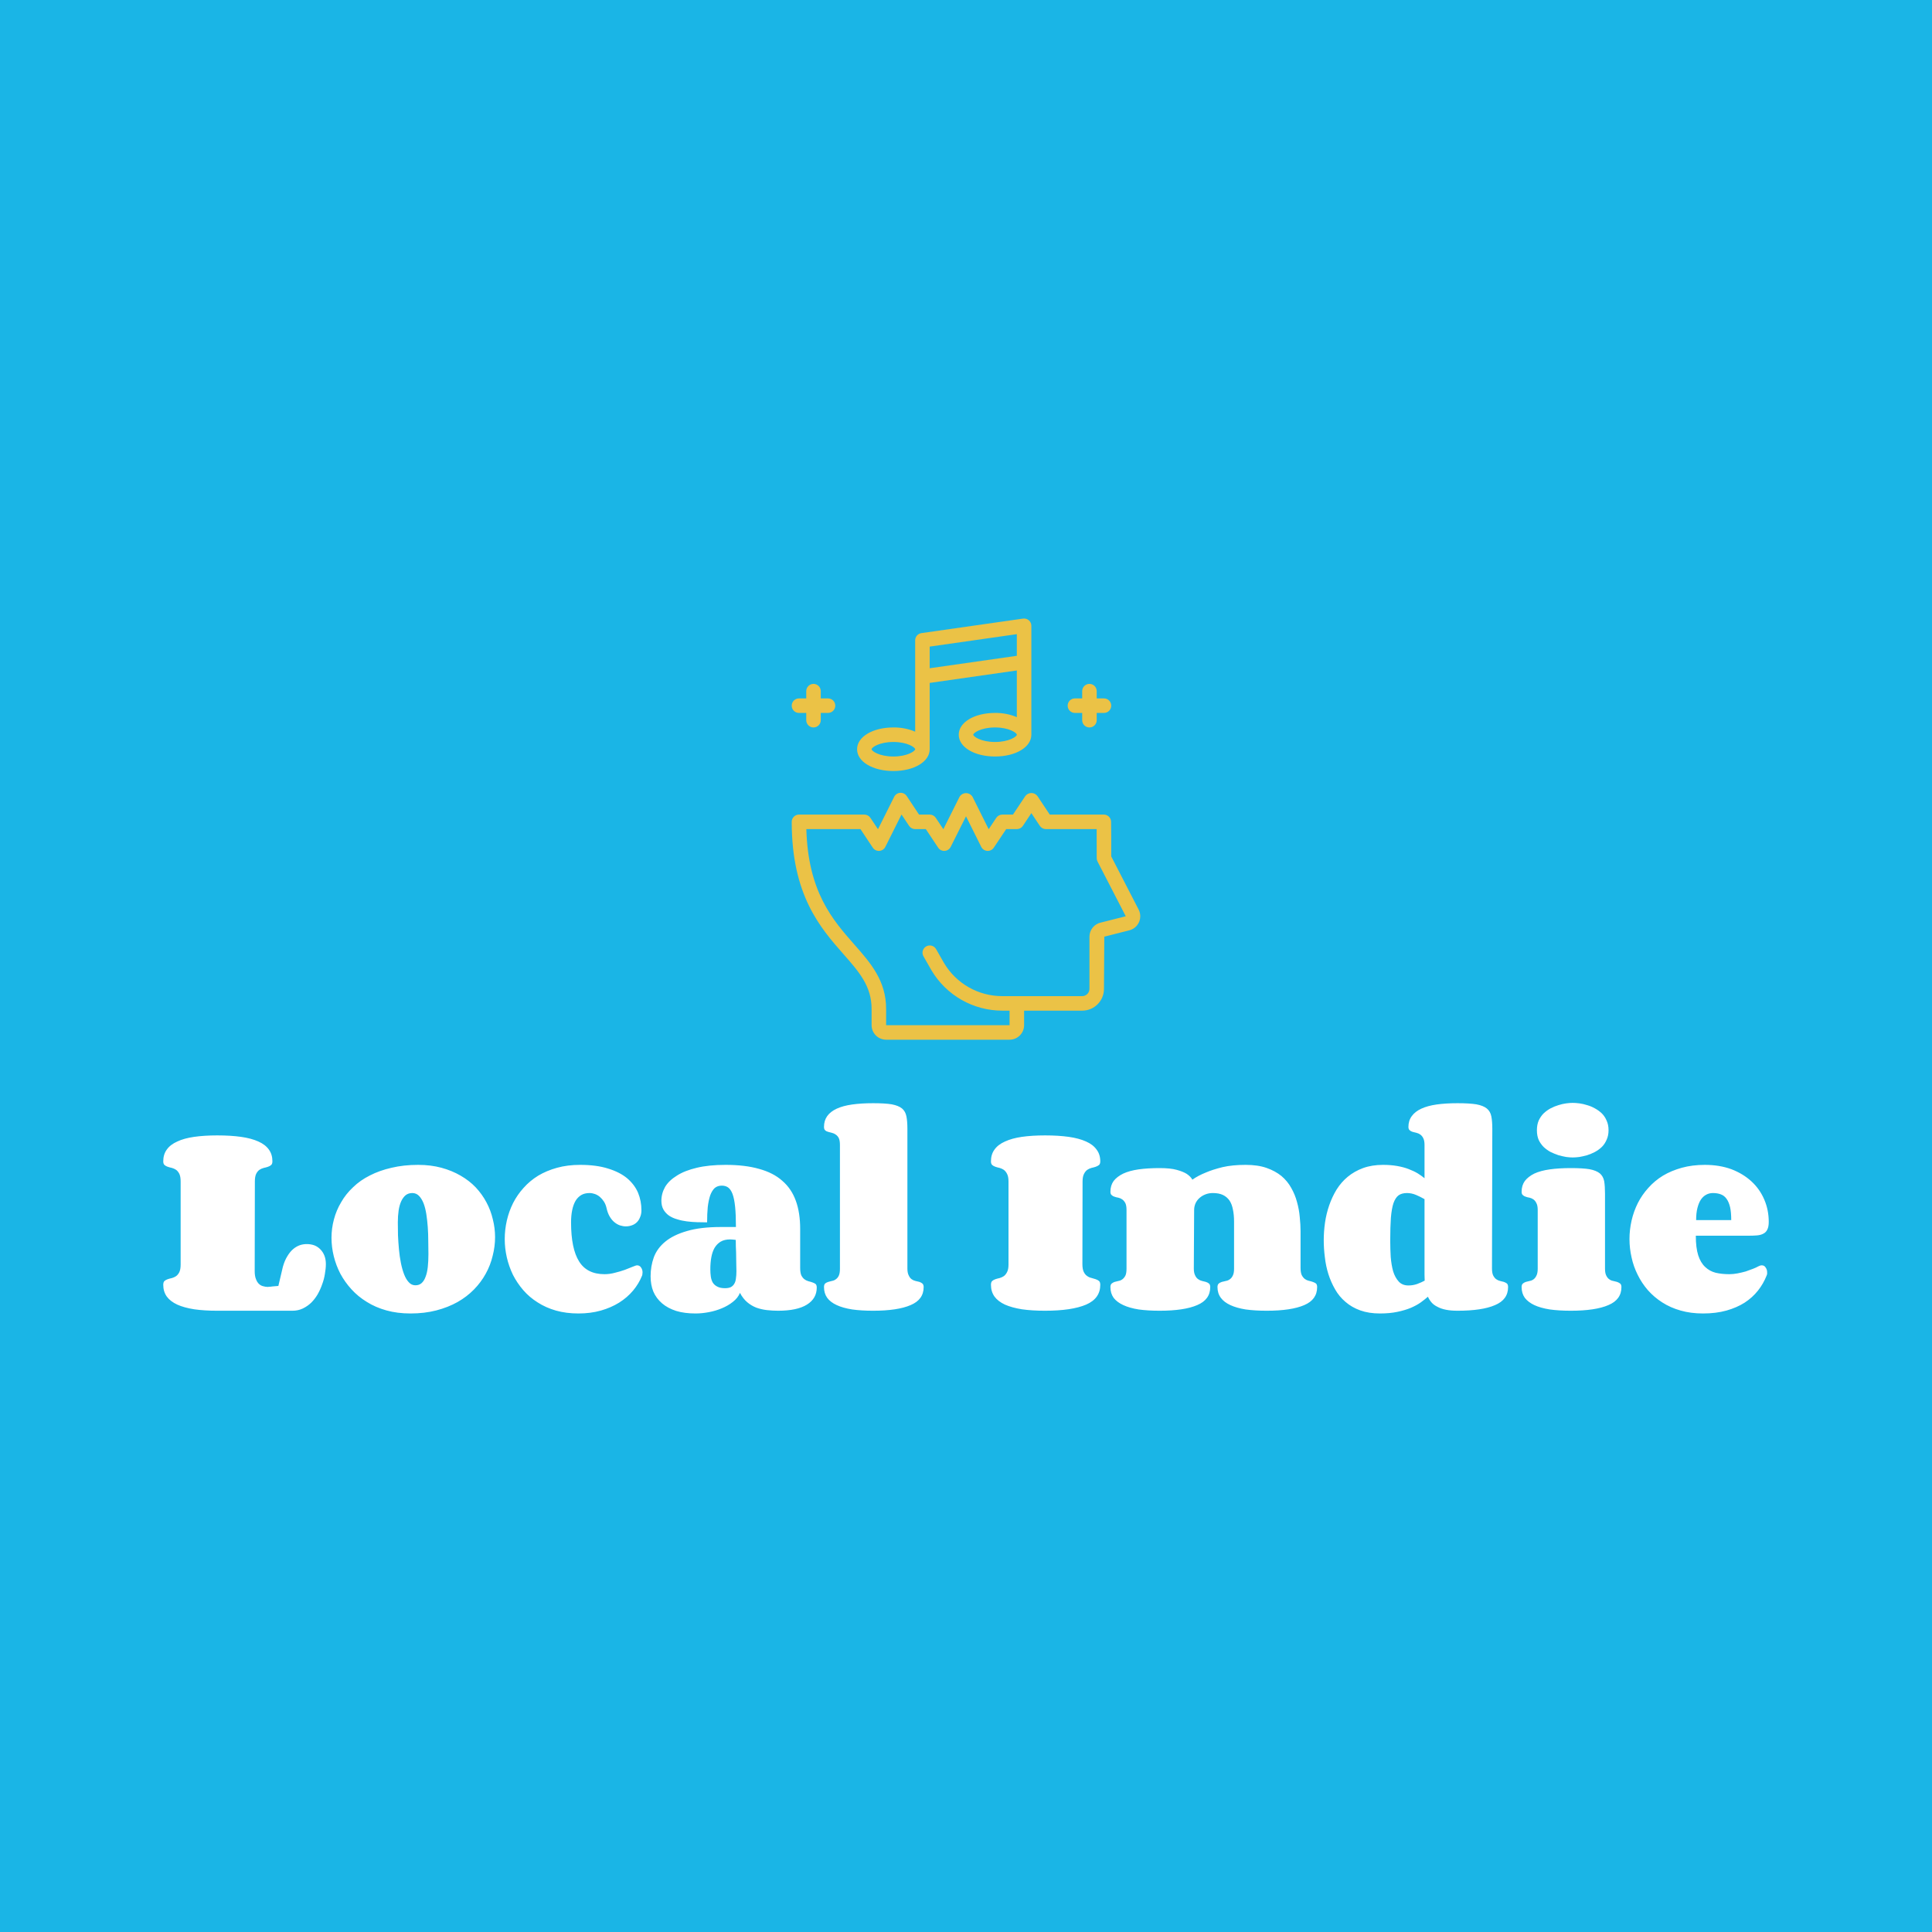
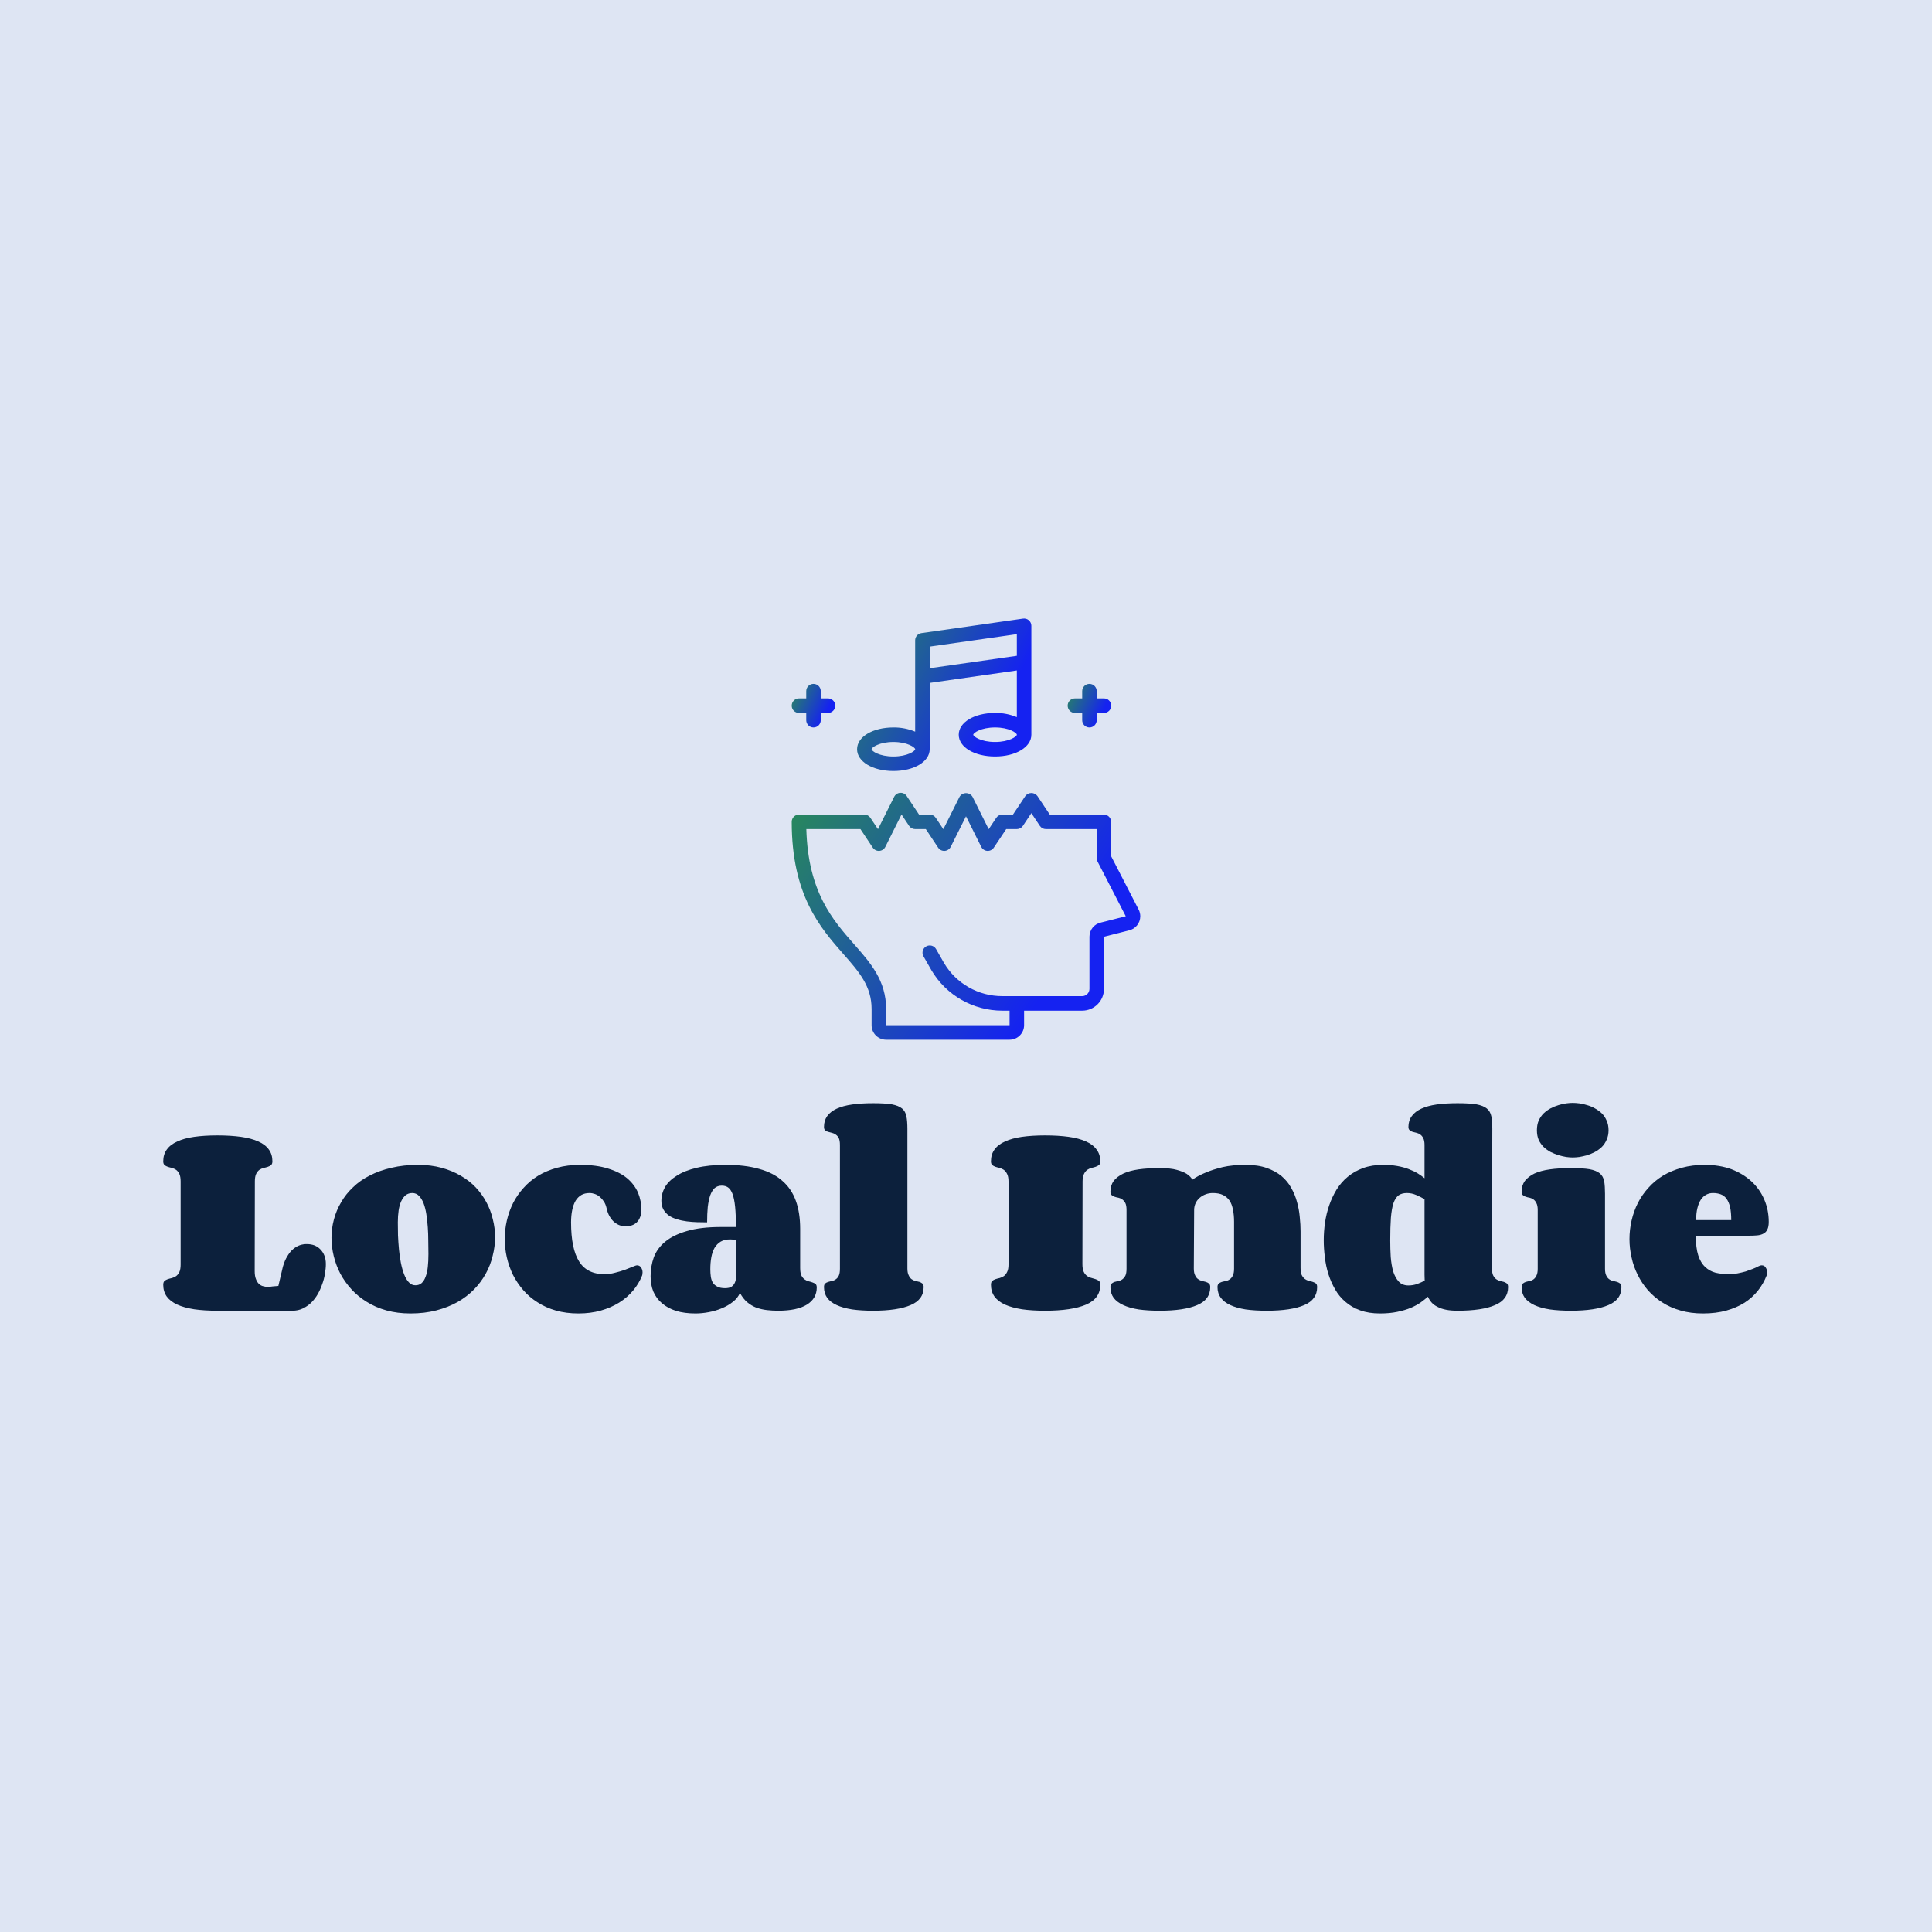
<svg xmlns="http://www.w3.org/2000/svg" data-v-1084b650="" viewBox="0 0 300 300">
-   <rect data-v-1084b650="" fill="#1AB5E6" x="0" y="0" width="300px" height="300px" class="logo-background-square" />
-   <g data-v-1084b650="" id="a0369e96-9f20-ac45-7fee-3f89a3dedb67" fill="#ffffff" transform="matrix(2.5,0,0,2.5,24.4,155.23)">
+   <rect data-v-1084b650="" fill="#DEE5F3" x="0" y="0" width="300px" height="300px" class="logo-background-square" />
+   <g data-v-1084b650="" id="ffee502e-9db0-d0d5-c37e-d7b5a58097b4" fill="#0C203C" transform="matrix(2.5,0,0,2.5,24.4,155.23)">
    <path d="M6.07 11.29L6.06 16.86L6.06 16.86Q6.06 17.17 6.14 17.36L6.14 17.36L6.14 17.36Q6.21 17.55 6.33 17.66L6.33 17.66L6.33 17.66Q6.45 17.77 6.60 17.80L6.60 17.80L6.60 17.80Q6.74 17.84 6.86 17.84L6.86 17.84L6.86 17.84Q6.88 17.84 6.90 17.84L6.90 17.84L6.90 17.84Q6.92 17.83 6.98 17.83L6.98 17.83L6.98 17.83Q7.05 17.83 7.17 17.81L7.17 17.81L7.17 17.81Q7.30 17.80 7.53 17.78L7.53 17.78L7.81 16.59L7.81 16.59Q7.92 16.20 8.09 15.93L8.09 15.93L8.09 15.93Q8.25 15.66 8.45 15.49L8.45 15.49L8.45 15.49Q8.64 15.33 8.86 15.25L8.86 15.25L8.86 15.25Q9.07 15.18 9.29 15.18L9.29 15.18L9.29 15.18Q9.55 15.18 9.77 15.26L9.77 15.26L9.77 15.26Q9.99 15.35 10.14 15.51L10.14 15.51L10.14 15.51Q10.30 15.67 10.39 15.90L10.39 15.90L10.39 15.90Q10.48 16.13 10.48 16.42L10.48 16.42L10.48 16.42Q10.48 16.70 10.42 17.03L10.42 17.03L10.42 17.03Q10.37 17.36 10.25 17.68L10.25 17.68L10.25 17.68Q10.14 18.00 9.97 18.30L9.97 18.30L9.97 18.30Q9.80 18.59 9.57 18.82L9.57 18.82L9.57 18.82Q9.34 19.04 9.05 19.18L9.05 19.18L9.05 19.18Q8.76 19.32 8.41 19.32L8.41 19.32L3.73 19.32L3.73 19.32Q2.93 19.32 2.30 19.23L2.30 19.23L2.30 19.23Q1.67 19.13 1.25 18.94L1.25 18.94L1.25 18.94Q0.82 18.74 0.60 18.44L0.60 18.44L0.60 18.44Q0.38 18.13 0.38 17.71L0.38 17.71L0.38 17.71Q0.38 17.54 0.46 17.47L0.46 17.47L0.46 17.47Q0.54 17.40 0.66 17.36L0.66 17.36L0.66 17.36Q0.78 17.32 0.92 17.29L0.92 17.29L0.92 17.29Q1.06 17.25 1.18 17.17L1.18 17.17L1.18 17.17Q1.30 17.08 1.38 16.92L1.38 16.92L1.38 16.92Q1.46 16.75 1.46 16.45L1.46 16.45L1.46 11.29L1.46 11.29Q1.46 10.99 1.38 10.82L1.38 10.82L1.38 10.82Q1.30 10.66 1.18 10.57L1.18 10.57L1.18 10.57Q1.06 10.49 0.92 10.45L0.92 10.45L0.92 10.45Q0.78 10.42 0.66 10.38L0.66 10.38L0.66 10.38Q0.54 10.34 0.46 10.27L0.46 10.27L0.46 10.27Q0.38 10.20 0.38 10.04L0.38 10.04L0.38 10.04Q0.38 9.61 0.60 9.31L0.60 9.31L0.60 9.31Q0.82 9.00 1.25 8.81L1.25 8.81L1.25 8.81Q1.67 8.61 2.30 8.52L2.30 8.52L2.30 8.52Q2.93 8.43 3.73 8.43L3.73 8.43L3.73 8.43Q4.57 8.43 5.21 8.52L5.21 8.52L5.21 8.52Q5.85 8.61 6.29 8.81L6.29 8.81L6.29 8.81Q6.72 9.00 6.94 9.31L6.94 9.31L6.94 9.31Q7.16 9.61 7.16 10.04L7.16 10.04L7.16 10.04Q7.16 10.20 7.08 10.27L7.08 10.27L7.08 10.27Q7 10.34 6.88 10.38L6.88 10.38L6.88 10.38Q6.76 10.42 6.62 10.45L6.62 10.45L6.62 10.45Q6.47 10.49 6.35 10.57L6.35 10.57L6.35 10.57Q6.23 10.66 6.15 10.82L6.15 10.82L6.15 10.82Q6.07 10.99 6.07 11.29L6.07 11.29ZM15.74 19.49L15.74 19.49L15.74 19.49Q14.92 19.49 14.24 19.30L14.24 19.30L14.24 19.30Q13.56 19.11 13.02 18.77L13.02 18.77L13.02 18.77Q12.48 18.44 12.07 17.99L12.07 17.99L12.07 17.99Q11.66 17.54 11.38 17.02L11.38 17.02L11.38 17.02Q11.11 16.50 10.97 15.93L10.97 15.93L10.97 15.93Q10.83 15.36 10.83 14.79L10.83 14.79L10.83 14.79Q10.83 14.21 10.98 13.65L10.98 13.65L10.98 13.65Q11.13 13.08 11.43 12.58L11.43 12.58L11.43 12.58Q11.72 12.07 12.17 11.65L12.17 11.65L12.17 11.65Q12.61 11.22 13.21 10.92L13.21 10.92L13.21 10.92Q13.81 10.61 14.56 10.44L14.56 10.44L14.56 10.44Q15.31 10.26 16.21 10.26L16.21 10.26L16.21 10.26Q17.00 10.26 17.66 10.44L17.66 10.44L17.66 10.44Q18.32 10.62 18.85 10.93L18.85 10.93L18.85 10.93Q19.39 11.24 19.79 11.66L19.79 11.66L19.79 11.66Q20.19 12.09 20.45 12.58L20.45 12.58L20.45 12.58Q20.72 13.08 20.85 13.64L20.85 13.64L20.85 13.64Q20.99 14.19 20.99 14.75L20.99 14.75L20.99 14.75Q20.99 15.33 20.84 15.91L20.84 15.91L20.84 15.91Q20.70 16.50 20.41 17.02L20.41 17.02L20.41 17.02Q20.12 17.55 19.68 18.00L19.68 18.00L19.68 18.00Q19.24 18.45 18.66 18.78L18.66 18.78L18.66 18.78Q18.07 19.11 17.34 19.30L17.34 19.30L17.34 19.30Q16.61 19.49 15.74 19.49ZM16.04 17.74L16.04 17.74L16.04 17.74Q16.27 17.74 16.42 17.61L16.42 17.61L16.42 17.61Q16.58 17.47 16.67 17.22L16.67 17.22L16.67 17.22Q16.77 16.97 16.81 16.61L16.81 16.61L16.81 16.61Q16.85 16.25 16.85 15.80L16.85 15.80L16.85 15.80Q16.85 15.42 16.84 14.98L16.84 14.98L16.84 14.98Q16.84 14.55 16.81 14.13L16.81 14.13L16.81 14.13Q16.78 13.71 16.72 13.32L16.72 13.32L16.72 13.32Q16.66 12.94 16.55 12.65L16.55 12.65L16.55 12.65Q16.43 12.35 16.26 12.18L16.26 12.18L16.26 12.18Q16.09 12.01 15.85 12.01L15.85 12.01L15.85 12.01Q15.61 12.01 15.44 12.14L15.44 12.14L15.44 12.14Q15.27 12.28 15.16 12.52L15.16 12.52L15.16 12.52Q15.05 12.76 15.00 13.09L15.00 13.09L15.00 13.09Q14.95 13.43 14.95 13.83L14.95 13.83L14.95 13.83Q14.95 14.21 14.96 14.64L14.96 14.64L14.96 14.64Q14.98 15.08 15.02 15.51L15.02 15.51L15.02 15.51Q15.06 15.95 15.14 16.35L15.14 16.35L15.14 16.35Q15.22 16.75 15.34 17.06L15.34 17.06L15.34 17.06Q15.46 17.37 15.63 17.55L15.63 17.55L15.63 17.55Q15.80 17.74 16.04 17.74ZM26.27 10.26L26.27 10.26L26.27 10.26Q27.29 10.26 28.01 10.49L28.01 10.49L28.01 10.49Q28.73 10.71 29.19 11.09L29.19 11.09L29.19 11.09Q29.65 11.48 29.87 11.99L29.87 11.99L29.87 11.99Q30.08 12.50 30.08 13.08L30.08 13.08L30.08 13.08Q30.08 13.32 30.00 13.50L30.00 13.50L30.00 13.50Q29.93 13.69 29.80 13.82L29.80 13.82L29.80 13.82Q29.67 13.95 29.50 14.01L29.50 14.01L29.50 14.01Q29.32 14.08 29.11 14.08L29.11 14.08L29.11 14.08Q28.94 14.08 28.75 14.02L28.75 14.02L28.75 14.02Q28.57 13.96 28.40 13.82L28.40 13.82L28.40 13.82Q28.24 13.69 28.11 13.47L28.11 13.47L28.11 13.47Q27.98 13.25 27.91 12.93L27.91 12.93L27.91 12.93Q27.86 12.71 27.75 12.54L27.75 12.54L27.75 12.54Q27.64 12.37 27.50 12.25L27.50 12.25L27.50 12.25Q27.36 12.13 27.19 12.07L27.19 12.07L27.19 12.07Q27.02 12.01 26.86 12.01L26.86 12.01L26.86 12.01Q26.56 12.01 26.35 12.13L26.35 12.13L26.35 12.13Q26.13 12.26 25.99 12.49L25.99 12.49L25.99 12.49Q25.85 12.73 25.78 13.07L25.78 13.07L25.78 13.07Q25.71 13.41 25.71 13.83L25.71 13.83L25.71 13.83Q25.71 15.47 26.21 16.26L26.21 16.26L26.21 16.26Q26.70 17.05 27.79 17.05L27.79 17.05L27.79 17.05Q28.11 17.05 28.44 16.96L28.44 16.96L28.44 16.96Q28.77 16.88 29.05 16.78L29.05 16.78L29.05 16.78Q29.33 16.67 29.53 16.59L29.53 16.59L29.53 16.59Q29.74 16.50 29.81 16.50L29.81 16.50L29.81 16.50Q29.97 16.50 30.06 16.64L30.06 16.64L30.06 16.64Q30.15 16.77 30.15 16.94L30.15 16.94L30.15 16.94Q30.15 16.99 30.14 17.04L30.14 17.04L30.14 17.04Q30.14 17.09 30.12 17.14L30.12 17.14L30.12 17.14Q29.92 17.64 29.56 18.07L29.56 18.07L29.56 18.07Q29.20 18.50 28.69 18.82L28.69 18.82L28.69 18.82Q28.19 19.13 27.56 19.31L27.56 19.31L27.56 19.31Q26.92 19.49 26.17 19.49L26.17 19.49L26.17 19.49Q25.41 19.49 24.77 19.31L24.77 19.31L24.77 19.31Q24.14 19.13 23.63 18.80L23.63 18.80L23.63 18.80Q23.12 18.48 22.74 18.04L22.74 18.04L22.74 18.04Q22.36 17.60 22.10 17.09L22.10 17.09L22.10 17.09Q21.85 16.57 21.72 16.01L21.72 16.01L21.72 16.01Q21.59 15.44 21.59 14.87L21.59 14.87L21.59 14.87Q21.59 14.29 21.72 13.72L21.72 13.72L21.72 13.72Q21.85 13.15 22.11 12.63L22.11 12.63L22.11 12.63Q22.37 12.12 22.76 11.69L22.76 11.69L22.76 11.69Q23.15 11.25 23.67 10.93L23.67 10.93L23.67 10.93Q24.19 10.62 24.84 10.44L24.84 10.44L24.84 10.44Q25.49 10.26 26.27 10.26ZM35.27 17.92L35.27 17.92L35.27 17.92Q35.50 17.92 35.64 17.85L35.64 17.85L35.64 17.85Q35.78 17.77 35.85 17.64L35.85 17.64L35.85 17.64Q35.93 17.51 35.95 17.31L35.95 17.31L35.95 17.31Q35.98 17.12 35.98 16.87L35.98 16.87L35.98 16.87Q35.98 16.66 35.97 16.33L35.97 16.33L35.97 16.33Q35.96 16.00 35.96 15.69L35.96 15.69L35.96 15.69Q35.94 15.32 35.94 14.92L35.94 14.92L35.94 14.92Q35.84 14.91 35.76 14.90L35.76 14.90L35.76 14.90Q35.67 14.89 35.59 14.89L35.59 14.89L35.59 14.89Q35.24 14.89 35.00 15.03L35.00 15.03L35.00 15.03Q34.77 15.17 34.62 15.42L34.62 15.42L34.62 15.42Q34.48 15.67 34.42 16.01L34.42 16.01L34.42 16.01Q34.36 16.34 34.36 16.74L34.36 16.74L34.36 16.74Q34.36 16.98 34.39 17.20L34.39 17.20L34.39 17.20Q34.42 17.41 34.51 17.57L34.51 17.57L34.51 17.57Q34.61 17.73 34.79 17.82L34.79 17.82L34.79 17.82Q34.97 17.92 35.27 17.92ZM38.57 19.32L38.57 19.32L38.57 19.32Q38.22 19.32 37.87 19.28L37.87 19.28L37.87 19.28Q37.53 19.24 37.22 19.13L37.22 19.13L37.22 19.13Q36.91 19.01 36.65 18.79L36.65 18.79L36.65 18.79Q36.39 18.57 36.20 18.21L36.20 18.21L36.20 18.21Q36.07 18.53 35.76 18.77L35.76 18.77L35.76 18.77Q35.46 19.01 35.07 19.17L35.07 19.17L35.07 19.17Q34.69 19.33 34.26 19.41L34.26 19.41L34.26 19.41Q33.83 19.49 33.44 19.49L33.44 19.49L33.44 19.49Q32.75 19.49 32.23 19.33L32.23 19.33L32.23 19.33Q31.71 19.16 31.36 18.86L31.36 18.86L31.36 18.86Q31.00 18.55 30.82 18.13L30.82 18.13L30.82 18.13Q30.65 17.71 30.65 17.18L30.65 17.18L30.65 17.18Q30.65 16.56 30.85 16.00L30.85 16.00L30.85 16.00Q31.06 15.44 31.56 15.03L31.56 15.03L31.56 15.03Q32.07 14.61 32.91 14.37L32.91 14.37L32.91 14.37Q33.75 14.12 35.01 14.12L35.01 14.12L35.95 14.12L35.95 14.12Q35.95 13.36 35.90 12.87L35.90 12.87L35.90 12.87Q35.85 12.37 35.74 12.07L35.74 12.07L35.74 12.07Q35.63 11.78 35.46 11.66L35.46 11.66L35.46 11.66Q35.30 11.55 35.07 11.55L35.07 11.55L35.07 11.55Q34.81 11.55 34.63 11.70L34.63 11.70L34.63 11.70Q34.46 11.86 34.35 12.16L34.35 12.16L34.35 12.16Q34.25 12.46 34.20 12.88L34.20 12.88L34.20 12.88Q34.16 13.30 34.16 13.83L34.16 13.83L34.16 13.83Q33.87 13.83 33.54 13.82L33.54 13.82L33.54 13.82Q33.22 13.81 32.90 13.77L32.90 13.77L32.90 13.77Q32.58 13.73 32.30 13.64L32.30 13.64L32.30 13.64Q32.01 13.56 31.79 13.41L31.79 13.41L31.79 13.41Q31.58 13.26 31.45 13.04L31.45 13.04L31.45 13.04Q31.32 12.81 31.32 12.49L31.32 12.49L31.32 12.49Q31.32 12.04 31.55 11.63L31.55 11.63L31.55 11.63Q31.79 11.23 32.28 10.93L32.28 10.93L32.28 10.93Q32.76 10.62 33.52 10.44L33.52 10.44L33.52 10.44Q34.27 10.26 35.31 10.26L35.31 10.26L35.31 10.26Q36.52 10.26 37.39 10.51L37.39 10.51L37.39 10.51Q38.27 10.75 38.83 11.25L38.83 11.25L38.83 11.25Q39.40 11.74 39.67 12.49L39.67 12.49L39.67 12.49Q39.94 13.23 39.94 14.24L39.94 14.24L39.94 16.66L39.94 16.66Q39.94 16.95 40.01 17.12L40.01 17.12L40.01 17.12Q40.09 17.28 40.21 17.37L40.21 17.37L40.21 17.37Q40.32 17.45 40.46 17.49L40.46 17.49L40.46 17.49Q40.59 17.52 40.70 17.56L40.70 17.56L40.70 17.56Q40.82 17.60 40.90 17.66L40.90 17.66L40.90 17.66Q40.97 17.73 40.97 17.88L40.97 17.88L40.97 17.88Q40.97 18.56 40.36 18.94L40.36 18.94L40.36 18.94Q39.75 19.32 38.57 19.32ZM46.60 8.02L46.60 16.69L46.60 16.69Q46.60 16.97 46.68 17.12L46.68 17.12L46.68 17.12Q46.75 17.28 46.86 17.36L46.86 17.36L46.86 17.36Q46.97 17.44 47.10 17.47L47.10 17.47L47.10 17.47Q47.24 17.50 47.35 17.53L47.35 17.53L47.35 17.53Q47.46 17.57 47.53 17.63L47.53 17.63L47.53 17.63Q47.61 17.70 47.61 17.85L47.61 17.85L47.61 17.85Q47.61 18.63 46.80 18.97L46.80 18.97L46.80 18.97Q45.99 19.32 44.47 19.32L44.47 19.32L44.47 19.32Q43.74 19.32 43.17 19.24L43.17 19.24L43.17 19.24Q42.60 19.15 42.21 18.97L42.21 18.97L42.21 18.97Q41.82 18.79 41.62 18.52L41.62 18.52L41.62 18.52Q41.42 18.24 41.42 17.85L41.42 17.85L41.42 17.85Q41.42 17.70 41.49 17.63L41.49 17.63L41.49 17.63Q41.56 17.57 41.68 17.53L41.68 17.53L41.68 17.53Q41.79 17.50 41.91 17.47L41.91 17.47L41.91 17.47Q42.04 17.45 42.15 17.37L42.15 17.37L42.15 17.37Q42.27 17.29 42.34 17.14L42.34 17.14L42.34 17.14Q42.41 16.99 42.41 16.71L42.41 16.71L42.41 9.03L42.41 9.03Q42.41 8.75 42.34 8.60L42.34 8.60L42.34 8.60Q42.27 8.46 42.15 8.38L42.15 8.38L42.15 8.38Q42.04 8.30 41.91 8.27L41.91 8.27L41.91 8.27Q41.79 8.24 41.68 8.21L41.68 8.21L41.68 8.21Q41.56 8.18 41.49 8.11L41.49 8.11L41.49 8.11Q41.42 8.05 41.42 7.90L41.42 7.90L41.42 7.90Q41.42 7.51 41.62 7.23L41.62 7.23L41.62 7.23Q41.82 6.95 42.21 6.77L42.21 6.77L42.21 6.77Q42.60 6.59 43.17 6.51L43.17 6.51L43.17 6.51Q43.74 6.43 44.47 6.43L44.47 6.43L44.47 6.43Q45.21 6.43 45.63 6.50L45.63 6.50L45.63 6.50Q46.05 6.58 46.27 6.76L46.27 6.76L46.27 6.76Q46.48 6.94 46.54 7.25L46.54 7.25L46.54 7.25Q46.60 7.55 46.60 8.02L46.60 8.02ZM57.48 11.29L57.47 16.42L57.47 16.42Q57.47 16.73 57.55 16.90L57.55 16.90L57.55 16.90Q57.63 17.07 57.76 17.16L57.76 17.16L57.76 17.16Q57.88 17.25 58.02 17.28L58.02 17.28L58.02 17.28Q58.17 17.32 58.29 17.36L58.29 17.36L58.29 17.36Q58.41 17.40 58.50 17.47L58.50 17.47L58.50 17.47Q58.58 17.54 58.58 17.71L58.58 17.71L58.58 17.71Q58.58 18.56 57.70 18.94L57.70 18.94L57.70 18.94Q56.81 19.32 55.15 19.32L55.15 19.32L55.15 19.32Q54.34 19.32 53.71 19.23L53.71 19.23L53.71 19.23Q53.09 19.13 52.66 18.94L52.66 18.94L52.66 18.94Q52.23 18.74 52.01 18.44L52.01 18.44L52.01 18.44Q51.79 18.13 51.79 17.71L51.79 17.71L51.79 17.71Q51.79 17.54 51.87 17.47L51.87 17.47L51.87 17.47Q51.95 17.40 52.07 17.36L52.07 17.36L52.07 17.36Q52.19 17.32 52.33 17.29L52.33 17.29L52.33 17.29Q52.47 17.25 52.59 17.17L52.59 17.17L52.59 17.17Q52.71 17.08 52.79 16.92L52.79 16.92L52.79 16.92Q52.88 16.75 52.88 16.45L52.88 16.45L52.88 11.29L52.88 11.29Q52.88 10.99 52.79 10.82L52.79 10.82L52.79 10.82Q52.71 10.66 52.59 10.57L52.59 10.57L52.59 10.57Q52.47 10.49 52.33 10.45L52.33 10.45L52.33 10.45Q52.19 10.42 52.07 10.38L52.07 10.38L52.07 10.38Q51.95 10.34 51.87 10.27L51.87 10.27L51.87 10.27Q51.79 10.20 51.79 10.04L51.79 10.04L51.79 10.04Q51.79 9.61 52.01 9.31L52.01 9.31L52.01 9.31Q52.23 9.00 52.66 8.81L52.66 8.81L52.66 8.81Q53.09 8.61 53.71 8.52L53.71 8.52L53.71 8.52Q54.34 8.43 55.15 8.43L55.15 8.43L55.15 8.43Q55.98 8.43 56.62 8.52L56.62 8.52L56.62 8.52Q57.26 8.61 57.70 8.81L57.70 8.81L57.70 8.81Q58.13 9.00 58.35 9.31L58.35 9.31L58.35 9.31Q58.58 9.61 58.58 10.04L58.58 10.04L58.58 10.04Q58.58 10.20 58.50 10.27L58.50 10.27L58.50 10.27Q58.41 10.34 58.29 10.38L58.29 10.38L58.29 10.38Q58.17 10.42 58.03 10.45L58.03 10.45L58.03 10.45Q57.89 10.49 57.77 10.57L57.77 10.57L57.77 10.57Q57.65 10.66 57.57 10.82L57.57 10.82L57.57 10.82Q57.48 10.99 57.48 11.29L57.48 11.29ZM64.41 13.06L64.39 16.69L64.39 16.69Q64.39 16.97 64.47 17.12L64.47 17.12L64.47 17.12Q64.54 17.28 64.66 17.36L64.66 17.36L64.66 17.36Q64.77 17.44 64.90 17.47L64.90 17.47L64.90 17.47Q65.03 17.50 65.14 17.53L65.14 17.53L65.14 17.53Q65.26 17.57 65.33 17.63L65.33 17.63L65.33 17.63Q65.41 17.70 65.41 17.85L65.41 17.85L65.41 17.85Q65.41 18.63 64.60 18.97L64.60 18.97L64.60 18.97Q63.79 19.32 62.27 19.32L62.27 19.32L62.27 19.32Q61.53 19.32 60.96 19.24L60.96 19.24L60.96 19.24Q60.40 19.15 60.01 18.97L60.01 18.97L60.01 18.97Q59.62 18.79 59.41 18.52L59.41 18.52L59.41 18.52Q59.21 18.24 59.21 17.85L59.21 17.85L59.21 17.85Q59.21 17.70 59.29 17.63L59.29 17.63L59.29 17.63Q59.36 17.57 59.47 17.53L59.47 17.53L59.47 17.53Q59.58 17.50 59.71 17.47L59.71 17.47L59.71 17.47Q59.84 17.45 59.95 17.37L59.95 17.37L59.95 17.37Q60.06 17.29 60.14 17.14L60.14 17.14L60.14 17.14Q60.21 16.99 60.21 16.71L60.21 16.71L60.21 13.06L60.21 13.06Q60.21 12.79 60.14 12.64L60.14 12.64L60.14 12.64Q60.06 12.49 59.95 12.41L59.95 12.41L59.95 12.41Q59.84 12.33 59.71 12.30L59.71 12.30L59.71 12.30Q59.58 12.28 59.47 12.24L59.47 12.24L59.47 12.24Q59.36 12.21 59.29 12.14L59.29 12.14L59.29 12.14Q59.21 12.08 59.21 11.93L59.21 11.93L59.21 11.93Q59.21 11.54 59.41 11.26L59.41 11.26L59.41 11.26Q59.62 10.99 60.01 10.80L60.01 10.80L60.01 10.80Q60.40 10.62 60.96 10.54L60.96 10.54L60.96 10.54Q61.53 10.46 62.27 10.46L62.27 10.46L62.27 10.46Q62.94 10.46 63.33 10.57L63.33 10.57L63.33 10.57Q63.73 10.68 63.95 10.82L63.95 10.82L63.95 10.82Q64.20 10.99 64.30 11.18L64.30 11.18L64.30 11.18Q64.65 10.93 65.15 10.73L65.15 10.73L65.15 10.73Q65.57 10.55 66.18 10.40L66.18 10.40L66.18 10.40Q66.79 10.26 67.61 10.26L67.61 10.26L67.61 10.26Q68.37 10.26 68.91 10.45L68.91 10.45L68.91 10.45Q69.45 10.64 69.83 10.95L69.83 10.95L69.83 10.95Q70.21 11.27 70.44 11.69L70.44 11.69L70.44 11.69Q70.68 12.11 70.80 12.57L70.80 12.57L70.80 12.57Q70.93 13.03 70.97 13.50L70.97 13.50L70.97 13.50Q71.02 13.97 71.02 14.39L71.02 14.39L71.02 16.65L71.02 16.65Q71.02 16.94 71.09 17.10L71.09 17.10L71.09 17.10Q71.17 17.26 71.29 17.35L71.29 17.35L71.29 17.35Q71.40 17.43 71.53 17.46L71.53 17.46L71.53 17.46Q71.67 17.49 71.78 17.53L71.78 17.53L71.78 17.53Q71.90 17.57 71.98 17.63L71.98 17.63L71.98 17.63Q72.05 17.70 72.05 17.85L72.05 17.85L72.05 17.85Q72.05 18.63 71.25 18.97L71.25 18.97L71.25 18.97Q70.44 19.32 68.92 19.32L68.92 19.32L68.92 19.32Q68.18 19.32 67.61 19.24L67.61 19.24L67.61 19.24Q67.05 19.15 66.66 18.97L66.66 18.97L66.66 18.97Q66.27 18.79 66.07 18.52L66.07 18.52L66.07 18.52Q65.86 18.24 65.86 17.85L65.86 17.85L65.86 17.85Q65.86 17.70 65.94 17.63L65.94 17.63L65.94 17.63Q66.01 17.57 66.13 17.53L66.13 17.53L66.13 17.53Q66.25 17.50 66.38 17.47L66.38 17.47L66.38 17.47Q66.51 17.45 66.62 17.37L66.62 17.37L66.62 17.37Q66.74 17.29 66.81 17.14L66.81 17.14L66.81 17.14Q66.89 16.99 66.89 16.71L66.89 16.71L66.89 13.79L66.89 13.79Q66.89 13.37 66.82 13.04L66.82 13.04L66.82 13.04Q66.76 12.71 66.61 12.48L66.61 12.48L66.61 12.48Q66.45 12.25 66.20 12.13L66.20 12.13L66.20 12.13Q65.95 12.01 65.57 12.01L65.57 12.01L65.57 12.01Q65.33 12.01 65.12 12.09L65.12 12.09L65.12 12.09Q64.91 12.17 64.75 12.31L64.75 12.31L64.75 12.31Q64.59 12.45 64.50 12.64L64.50 12.64L64.50 12.64Q64.41 12.84 64.41 13.06L64.41 13.06ZM82.93 8.02L82.91 16.69L82.91 16.69Q82.91 16.97 82.98 17.12L82.98 17.12L82.98 17.12Q83.06 17.28 83.17 17.36L83.17 17.36L83.17 17.36Q83.28 17.44 83.41 17.47L83.41 17.47L83.41 17.47Q83.54 17.50 83.65 17.53L83.65 17.53L83.65 17.53Q83.76 17.57 83.84 17.63L83.84 17.63L83.84 17.63Q83.91 17.70 83.91 17.85L83.91 17.85L83.91 17.85Q83.91 18.63 83.10 18.97L83.10 18.97L83.10 18.97Q82.30 19.32 80.77 19.32L80.77 19.32L80.77 19.32Q80.36 19.32 80.06 19.26L80.06 19.26L80.06 19.26Q79.75 19.20 79.53 19.08L79.53 19.08L79.53 19.08Q79.30 18.97 79.16 18.81L79.16 18.81L79.16 18.81Q79.02 18.65 78.93 18.45L78.93 18.45L78.93 18.45Q78.75 18.61 78.49 18.80L78.49 18.80L78.49 18.80Q78.24 18.98 77.87 19.14L77.87 19.14L77.87 19.14Q77.51 19.29 77.03 19.39L77.03 19.39L77.03 19.39Q76.56 19.49 75.95 19.49L75.95 19.49L75.95 19.49Q75.26 19.49 74.73 19.30L74.73 19.30L74.73 19.30Q74.20 19.11 73.81 18.77L73.81 18.77L73.81 18.77Q73.42 18.44 73.17 18.00L73.17 18.00L73.17 18.00Q72.91 17.55 72.75 17.05L72.75 17.05L72.75 17.05Q72.59 16.54 72.53 16.00L72.53 16.00L72.53 16.00Q72.46 15.46 72.46 14.94L72.46 14.94L72.46 14.94Q72.46 14.40 72.54 13.84L72.54 13.84L72.54 13.84Q72.62 13.29 72.80 12.77L72.80 12.77L72.80 12.77Q72.98 12.25 73.26 11.79L73.26 11.79L73.26 11.79Q73.55 11.33 73.95 11.00L73.95 11.00L73.95 11.00Q74.36 10.66 74.90 10.46L74.90 10.46L74.90 10.46Q75.45 10.26 76.14 10.26L76.14 10.26L76.14 10.26Q76.62 10.26 77.02 10.33L77.02 10.33L77.02 10.33Q77.42 10.40 77.73 10.52L77.73 10.52L77.73 10.52Q78.05 10.64 78.30 10.79L78.30 10.79L78.30 10.79Q78.54 10.94 78.72 11.09L78.72 11.09L78.72 9.03L78.72 9.03Q78.72 8.75 78.64 8.60L78.64 8.60L78.64 8.60Q78.57 8.46 78.46 8.38L78.46 8.38L78.46 8.38Q78.35 8.30 78.22 8.27L78.22 8.27L78.22 8.27Q78.09 8.24 77.98 8.21L77.98 8.21L77.98 8.21Q77.87 8.18 77.80 8.11L77.80 8.11L77.80 8.11Q77.72 8.05 77.72 7.90L77.72 7.90L77.72 7.90Q77.72 7.51 77.93 7.23L77.93 7.23L77.93 7.23Q78.13 6.95 78.52 6.77L78.52 6.77L78.52 6.77Q78.91 6.59 79.47 6.51L79.47 6.51L79.47 6.51Q80.04 6.43 80.77 6.43L80.77 6.43L80.77 6.43Q81.51 6.43 81.94 6.50L81.94 6.50L81.94 6.50Q82.37 6.58 82.59 6.76L82.59 6.76L82.59 6.76Q82.81 6.94 82.87 7.25L82.87 7.25L82.87 7.25Q82.93 7.55 82.93 8.02L82.93 8.02ZM77.72 17.75L77.72 17.75L77.72 17.75Q78.00 17.75 78.26 17.66L78.26 17.66L78.26 17.66Q78.53 17.56 78.73 17.45L78.73 17.45L78.73 17.45Q78.72 17.27 78.72 17.09L78.72 17.09L78.72 17.09Q78.72 16.91 78.72 16.71L78.72 16.71L78.72 12.39L78.72 12.39Q78.48 12.25 78.20 12.13L78.20 12.13L78.20 12.13Q77.92 12.01 77.63 12.01L77.63 12.01L77.63 12.01Q77.31 12.01 77.11 12.15L77.11 12.15L77.11 12.15Q76.91 12.30 76.79 12.64L76.79 12.64L76.79 12.64Q76.68 12.97 76.63 13.55L76.63 13.55L76.63 13.55Q76.59 14.12 76.59 14.96L76.59 14.96L76.59 14.96Q76.59 15.48 76.62 15.98L76.62 15.98L76.62 15.98Q76.66 16.47 76.77 16.87L76.77 16.87L76.77 16.87Q76.89 17.26 77.12 17.51L77.12 17.51L77.12 17.51Q77.34 17.75 77.72 17.75ZM85.70 8.11L85.70 8.11L85.70 8.11Q85.70 7.77 85.81 7.51L85.81 7.51L85.81 7.51Q85.93 7.25 86.12 7.06L86.12 7.06L86.12 7.06Q86.31 6.88 86.55 6.75L86.55 6.75L86.55 6.75Q86.80 6.62 87.04 6.55L87.04 6.55L87.04 6.55Q87.29 6.47 87.52 6.44L87.52 6.44L87.52 6.44Q87.75 6.41 87.92 6.41L87.92 6.41L87.92 6.41Q88.10 6.41 88.34 6.44L88.34 6.44L88.34 6.44Q88.57 6.47 88.82 6.55L88.82 6.55L88.82 6.55Q89.07 6.62 89.30 6.75L89.30 6.75L89.30 6.75Q89.54 6.88 89.73 7.06L89.73 7.06L89.73 7.06Q89.92 7.25 90.03 7.51L90.03 7.51L90.03 7.51Q90.15 7.77 90.15 8.11L90.15 8.11L90.15 8.11Q90.15 8.44 90.03 8.70L90.03 8.70L90.03 8.70Q89.92 8.96 89.73 9.15L89.73 9.15L89.73 9.15Q89.54 9.33 89.30 9.46L89.30 9.46L89.30 9.46Q89.07 9.58 88.82 9.66L88.82 9.66L88.82 9.66Q88.57 9.73 88.34 9.77L88.34 9.77L88.34 9.77Q88.10 9.80 87.92 9.80L87.92 9.80L87.92 9.80Q87.75 9.80 87.52 9.77L87.52 9.77L87.52 9.77Q87.29 9.73 87.04 9.66L87.04 9.66L87.04 9.66Q86.80 9.58 86.55 9.46L86.55 9.46L86.55 9.46Q86.31 9.33 86.12 9.15L86.12 9.15L86.12 9.15Q85.93 8.96 85.81 8.71L85.81 8.71L85.81 8.71Q85.70 8.45 85.70 8.11ZM89.93 12.05L89.93 16.71L89.93 16.71Q89.93 16.99 90.01 17.14L90.01 17.14L90.01 17.14Q90.08 17.29 90.20 17.37L90.20 17.37L90.20 17.37Q90.31 17.45 90.44 17.47L90.44 17.47L90.44 17.47Q90.57 17.50 90.68 17.53L90.68 17.53L90.68 17.53Q90.79 17.57 90.87 17.63L90.87 17.63L90.87 17.63Q90.95 17.70 90.95 17.85L90.95 17.85L90.95 17.85Q90.95 18.63 90.14 18.97L90.14 18.97L90.14 18.97Q89.33 19.32 87.81 19.32L87.81 19.32L87.81 19.32Q87.07 19.32 86.50 19.24L86.50 19.24L86.50 19.24Q85.93 19.15 85.54 18.97L85.54 18.97L85.54 18.97Q85.16 18.79 84.95 18.52L84.95 18.52L84.95 18.52Q84.75 18.24 84.75 17.85L84.75 17.85L84.75 17.85Q84.75 17.70 84.83 17.63L84.83 17.63L84.83 17.63Q84.90 17.57 85.01 17.53L85.01 17.53L85.01 17.53Q85.12 17.50 85.25 17.47L85.25 17.47L85.25 17.47Q85.38 17.45 85.49 17.37L85.49 17.37L85.49 17.37Q85.60 17.29 85.67 17.14L85.67 17.14L85.67 17.14Q85.75 16.99 85.75 16.71L85.75 16.71L85.75 13.06L85.75 13.06Q85.75 12.79 85.67 12.64L85.67 12.64L85.67 12.64Q85.60 12.49 85.49 12.41L85.49 12.41L85.49 12.41Q85.38 12.33 85.25 12.30L85.25 12.30L85.25 12.30Q85.12 12.28 85.01 12.24L85.01 12.24L85.01 12.24Q84.90 12.21 84.83 12.14L84.83 12.14L84.83 12.14Q84.75 12.08 84.75 11.93L84.75 11.93L84.75 11.93Q84.75 11.54 84.95 11.26L84.95 11.26L84.95 11.26Q85.16 10.99 85.54 10.80L85.54 10.80L85.54 10.80Q85.93 10.62 86.50 10.54L86.50 10.54L86.50 10.54Q87.07 10.46 87.81 10.46L87.81 10.46L87.81 10.46Q88.55 10.46 88.97 10.53L88.97 10.53L88.97 10.53Q89.39 10.61 89.61 10.79L89.61 10.79L89.61 10.79Q89.82 10.97 89.88 11.28L89.88 11.28L89.88 11.28Q89.93 11.59 89.93 12.05L89.93 12.05ZM96.63 12.01L96.63 12.01L96.63 12.01Q96.41 12.01 96.22 12.11L96.22 12.11L96.22 12.11Q96.03 12.21 95.89 12.41L95.89 12.41L95.89 12.41Q95.75 12.62 95.67 12.94L95.67 12.94L95.67 12.94Q95.59 13.25 95.59 13.69L95.59 13.69L97.77 13.69L97.77 13.69Q97.77 13.21 97.70 12.89L97.70 12.89L97.70 12.89Q97.62 12.56 97.48 12.37L97.48 12.37L97.48 12.37Q97.34 12.17 97.12 12.09L97.12 12.09L97.12 12.09Q96.91 12.01 96.63 12.01ZM96.13 10.26L96.13 10.26L96.13 10.26Q97.04 10.26 97.78 10.53L97.78 10.53L97.78 10.53Q98.51 10.81 99.03 11.29L99.03 11.29L99.03 11.29Q99.54 11.76 99.82 12.41L99.82 12.41L99.82 12.41Q100.10 13.06 100.10 13.80L100.10 13.80L100.10 13.80Q100.10 14.11 100.01 14.28L100.01 14.28L100.01 14.28Q99.93 14.45 99.77 14.53L99.77 14.53L99.77 14.53Q99.61 14.62 99.38 14.64L99.38 14.64L99.38 14.64Q99.15 14.66 98.85 14.66L98.85 14.66L95.57 14.66L95.57 14.66Q95.57 15.41 95.72 15.88L95.72 15.88L95.72 15.88Q95.87 16.34 96.15 16.60L96.15 16.60L96.15 16.60Q96.42 16.86 96.80 16.96L96.80 16.96L96.80 16.96Q97.19 17.05 97.65 17.05L97.65 17.05L97.65 17.05Q97.90 17.05 98.16 17.00L98.16 17.00L98.16 17.00Q98.42 16.95 98.67 16.88L98.67 16.88L98.67 16.88Q98.91 16.80 99.11 16.72L99.11 16.72L99.11 16.72Q99.32 16.64 99.46 16.56L99.46 16.56L99.46 16.56Q99.57 16.50 99.67 16.50L99.67 16.50L99.67 16.50Q99.83 16.50 99.91 16.64L99.91 16.64L99.91 16.64Q100.00 16.77 100.00 16.93L100.00 16.93L100.00 16.93Q100.00 16.99 100.00 17.04L100.00 17.04L100.00 17.04Q99.99 17.08 99.97 17.13L99.97 17.13L99.97 17.13Q99.77 17.64 99.43 18.07L99.43 18.07L99.43 18.07Q99.09 18.50 98.60 18.82L98.60 18.82L98.60 18.82Q98.11 19.13 97.47 19.31L97.47 19.31L97.47 19.31Q96.82 19.49 96.02 19.49L96.02 19.49L96.02 19.49Q95.26 19.49 94.63 19.31L94.63 19.31L94.63 19.31Q93.99 19.13 93.48 18.80L93.48 18.80L93.48 18.80Q92.98 18.48 92.59 18.04L92.59 18.04L92.59 18.04Q92.21 17.60 91.96 17.09L91.96 17.09L91.96 17.09Q91.70 16.57 91.58 16.01L91.58 16.01L91.58 16.01Q91.45 15.44 91.45 14.87L91.45 14.87L91.45 14.87Q91.45 14.29 91.58 13.72L91.58 13.72L91.58 13.72Q91.71 13.15 91.97 12.63L91.97 12.63L91.97 12.63Q92.23 12.12 92.62 11.69L92.62 11.69L92.62 11.69Q93.01 11.25 93.53 10.93L93.53 10.93L93.53 10.93Q94.05 10.62 94.70 10.44L94.70 10.44L94.70 10.44Q95.35 10.26 96.13 10.26Z" />
  </g>
-   <g data-v-1084b650="" id="71ead8e3-596b-90a7-bd2f-2715603c6e17" stroke="none" fill="#EBC246" transform="matrix(0.2405512,0,0,0.2405512,113.9173,92.66208)">
+   <linearGradient data-v-1084b650="" gradientTransform="rotate(25)" id="4c69418a-130f-6baf-c6cc-ad679e324b0f" x1="0%" y1="0%" x2="100%" y2="0%">
+     <stop data-v-1084b650="" offset="0%" style="stop-color: rgb(40, 139, 88); stop-opacity: 1;" />
+     <stop data-v-1084b650="" offset="100%" style="stop-color: rgb(21, 34, 241); stop-opacity: 1;" />
+   </linearGradient>
+   <g data-v-1084b650="" id="907c4c80-c6d9-a794-1f80-1a03f41f1d36" fill="url(#4c69418a-130f-6baf-c6cc-ad679e324b0f)" stroke="none" transform="matrix(0.2405512,0,0,0.2405512,113.9173,92.66208)">
    <svg data-name="30 Think of Music" viewBox="0 0 64 64" x="0px" y="0px">
      <path d="M55.8,43.132,52,35.758c0-1.144,0-4.5-.021-4.817a1,1,0,0,0-1-.941H43.535l-1.7-2.555a1.039,1.039,0,0,0-1.664,0L38.465,30H37a1,1,0,0,0-.832.445l-1.044,1.567L32.9,27.553a1.042,1.042,0,0,0-1.79,0l-2.229,4.459-1.044-1.567A1,1,0,0,0,27,30H25.535l-1.7-2.555a1,1,0,0,0-1.727.108l-2.229,4.459-1.044-1.567A1,1,0,0,0,18,30H9a1,1,0,0,0-1,1c0,10.116,3.948,14.6,7.121,18.212C17.288,51.676,19,53.623,19,56.77V59a2,2,0,0,0,2,2H38a2,2,0,0,0,2-2V57h8a3,3,0,0,0,3-3l.045-7.19,3.352-.849A2,2,0,0,0,56,44,2.029,2.029,0,0,0,55.8,43.132Zm-5.191,1.726A2,2,0,0,0,49,46.82V54a1,1,0,0,1-1,1H37a9.311,9.311,0,0,1-8.012-4.536l-1.12-1.96a1,1,0,0,0-1.736.992l1.12,1.959A11.341,11.341,0,0,0,37,57h1v2H21V56.77c0-3.9-2.126-6.32-4.378-8.878-2.991-3.4-6.366-7.24-6.608-15.892h7.451l1.7,2.555a1,1,0,0,0,1.727-.108l2.229-4.459,1.044,1.567A1,1,0,0,0,25,32h1.465l1.7,2.555a1,1,0,0,0,1.727-.108L32,30.236l2.1,4.211a1,1,0,0,0,1.727.108L37.535,32H39a1,1,0,0,0,.832-.445L41,29.8l1.168,1.752A1,1,0,0,0,43,32h6.992C50,33.067,50,34.8,50,36a1,1,0,0,0,.111.458L54,44Z" />
      <path d="M22,24c2.851,0,5-1.29,5-3V11.868l12-1.715v6.426A7.519,7.519,0,0,0,36,16c-2.851,0-5,1.29-5,3s2.149,3,5,3,5-1.29,5-3V4a1,1,0,0,0-1.142-.99l-14,2A1,1,0,0,0,25,6V18.579A7.519,7.519,0,0,0,22,18c-2.851,0-5,1.29-5,3S19.149,24,22,24Zm14-4c-1.936,0-3-.751-3-1s1.064-1,3-1,3,.751,3,1S37.936,20,36,20ZM27,6.867,39,5.153v2.98L27,9.847ZM22,20c1.936,0,3,.751,3,1s-1.064,1-3,1-3-.751-3-1S20.064,20,22,20Z" />
      <path d="M9,16h1v1a1,1,0,0,0,2,0V16h1a1,1,0,0,0,0-2H12V13a1,1,0,0,0-2,0v1H9a1,1,0,0,0,0,2Z" />
      <path d="M47,16h1v1a1,1,0,0,0,2,0V16h1a1,1,0,0,0,0-2H50V13a1,1,0,0,0-2,0v1H47a1,1,0,0,0,0,2Z" />
    </svg>
  </g>
</svg>
